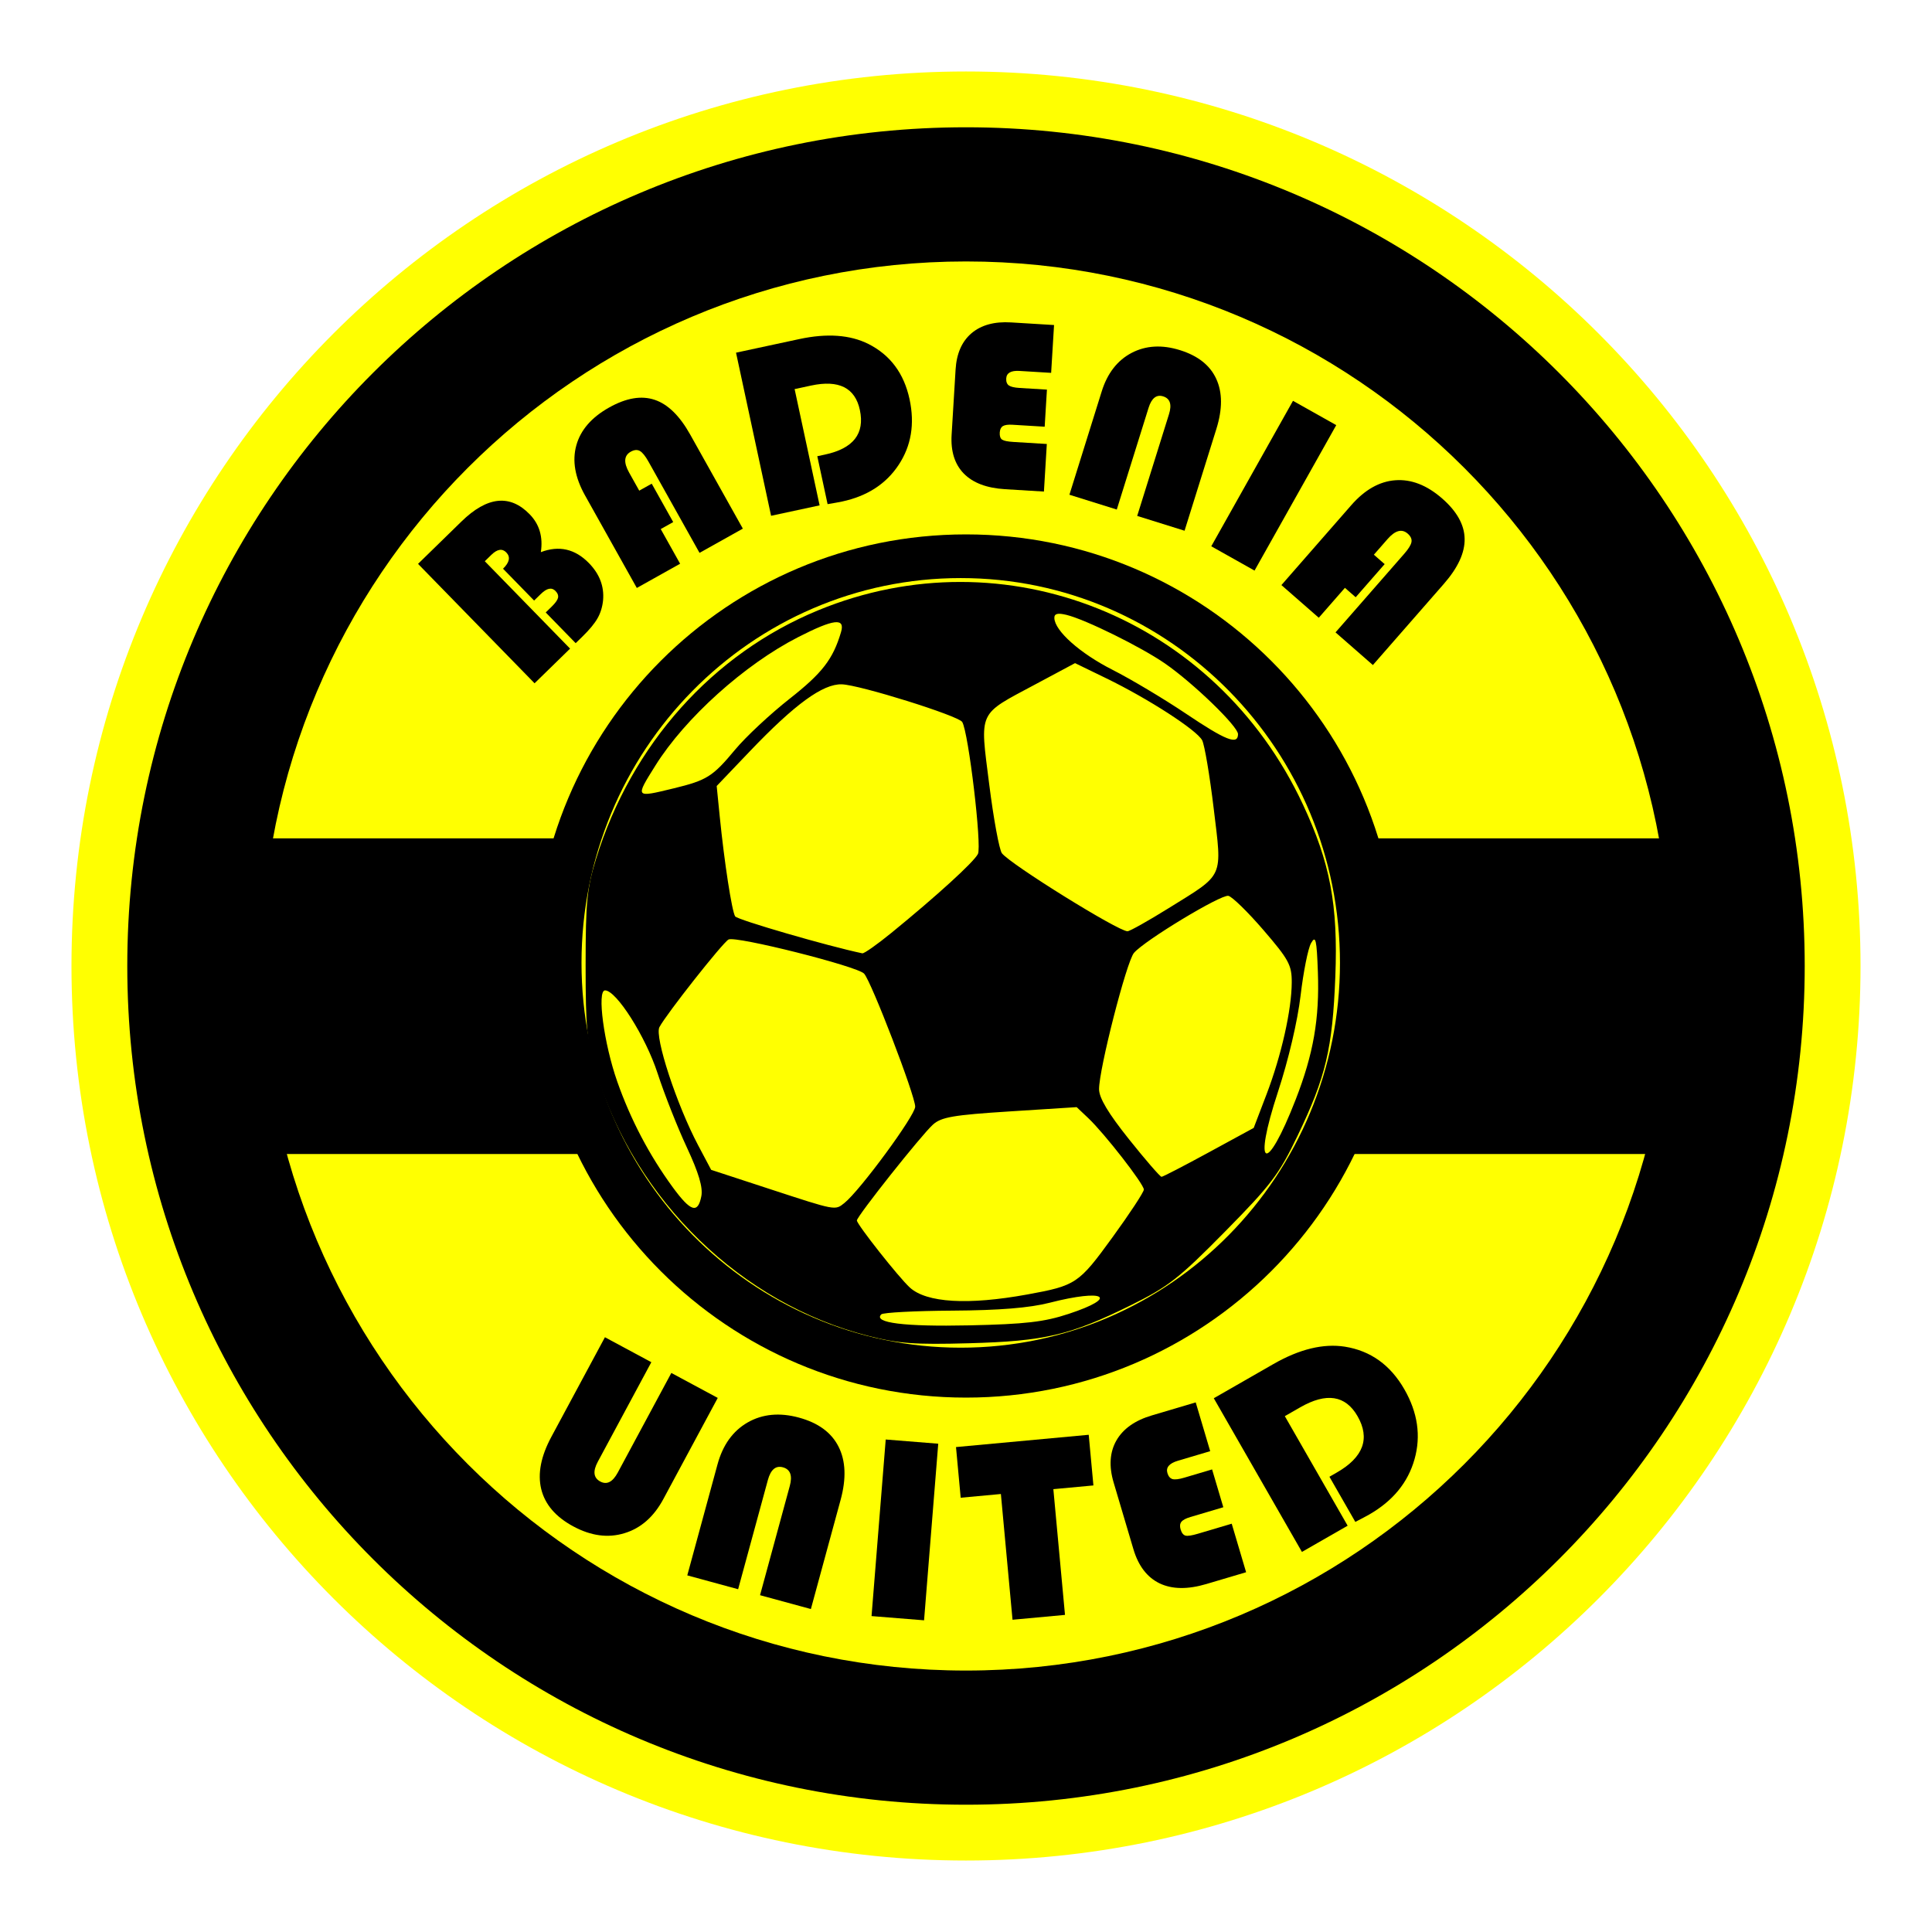
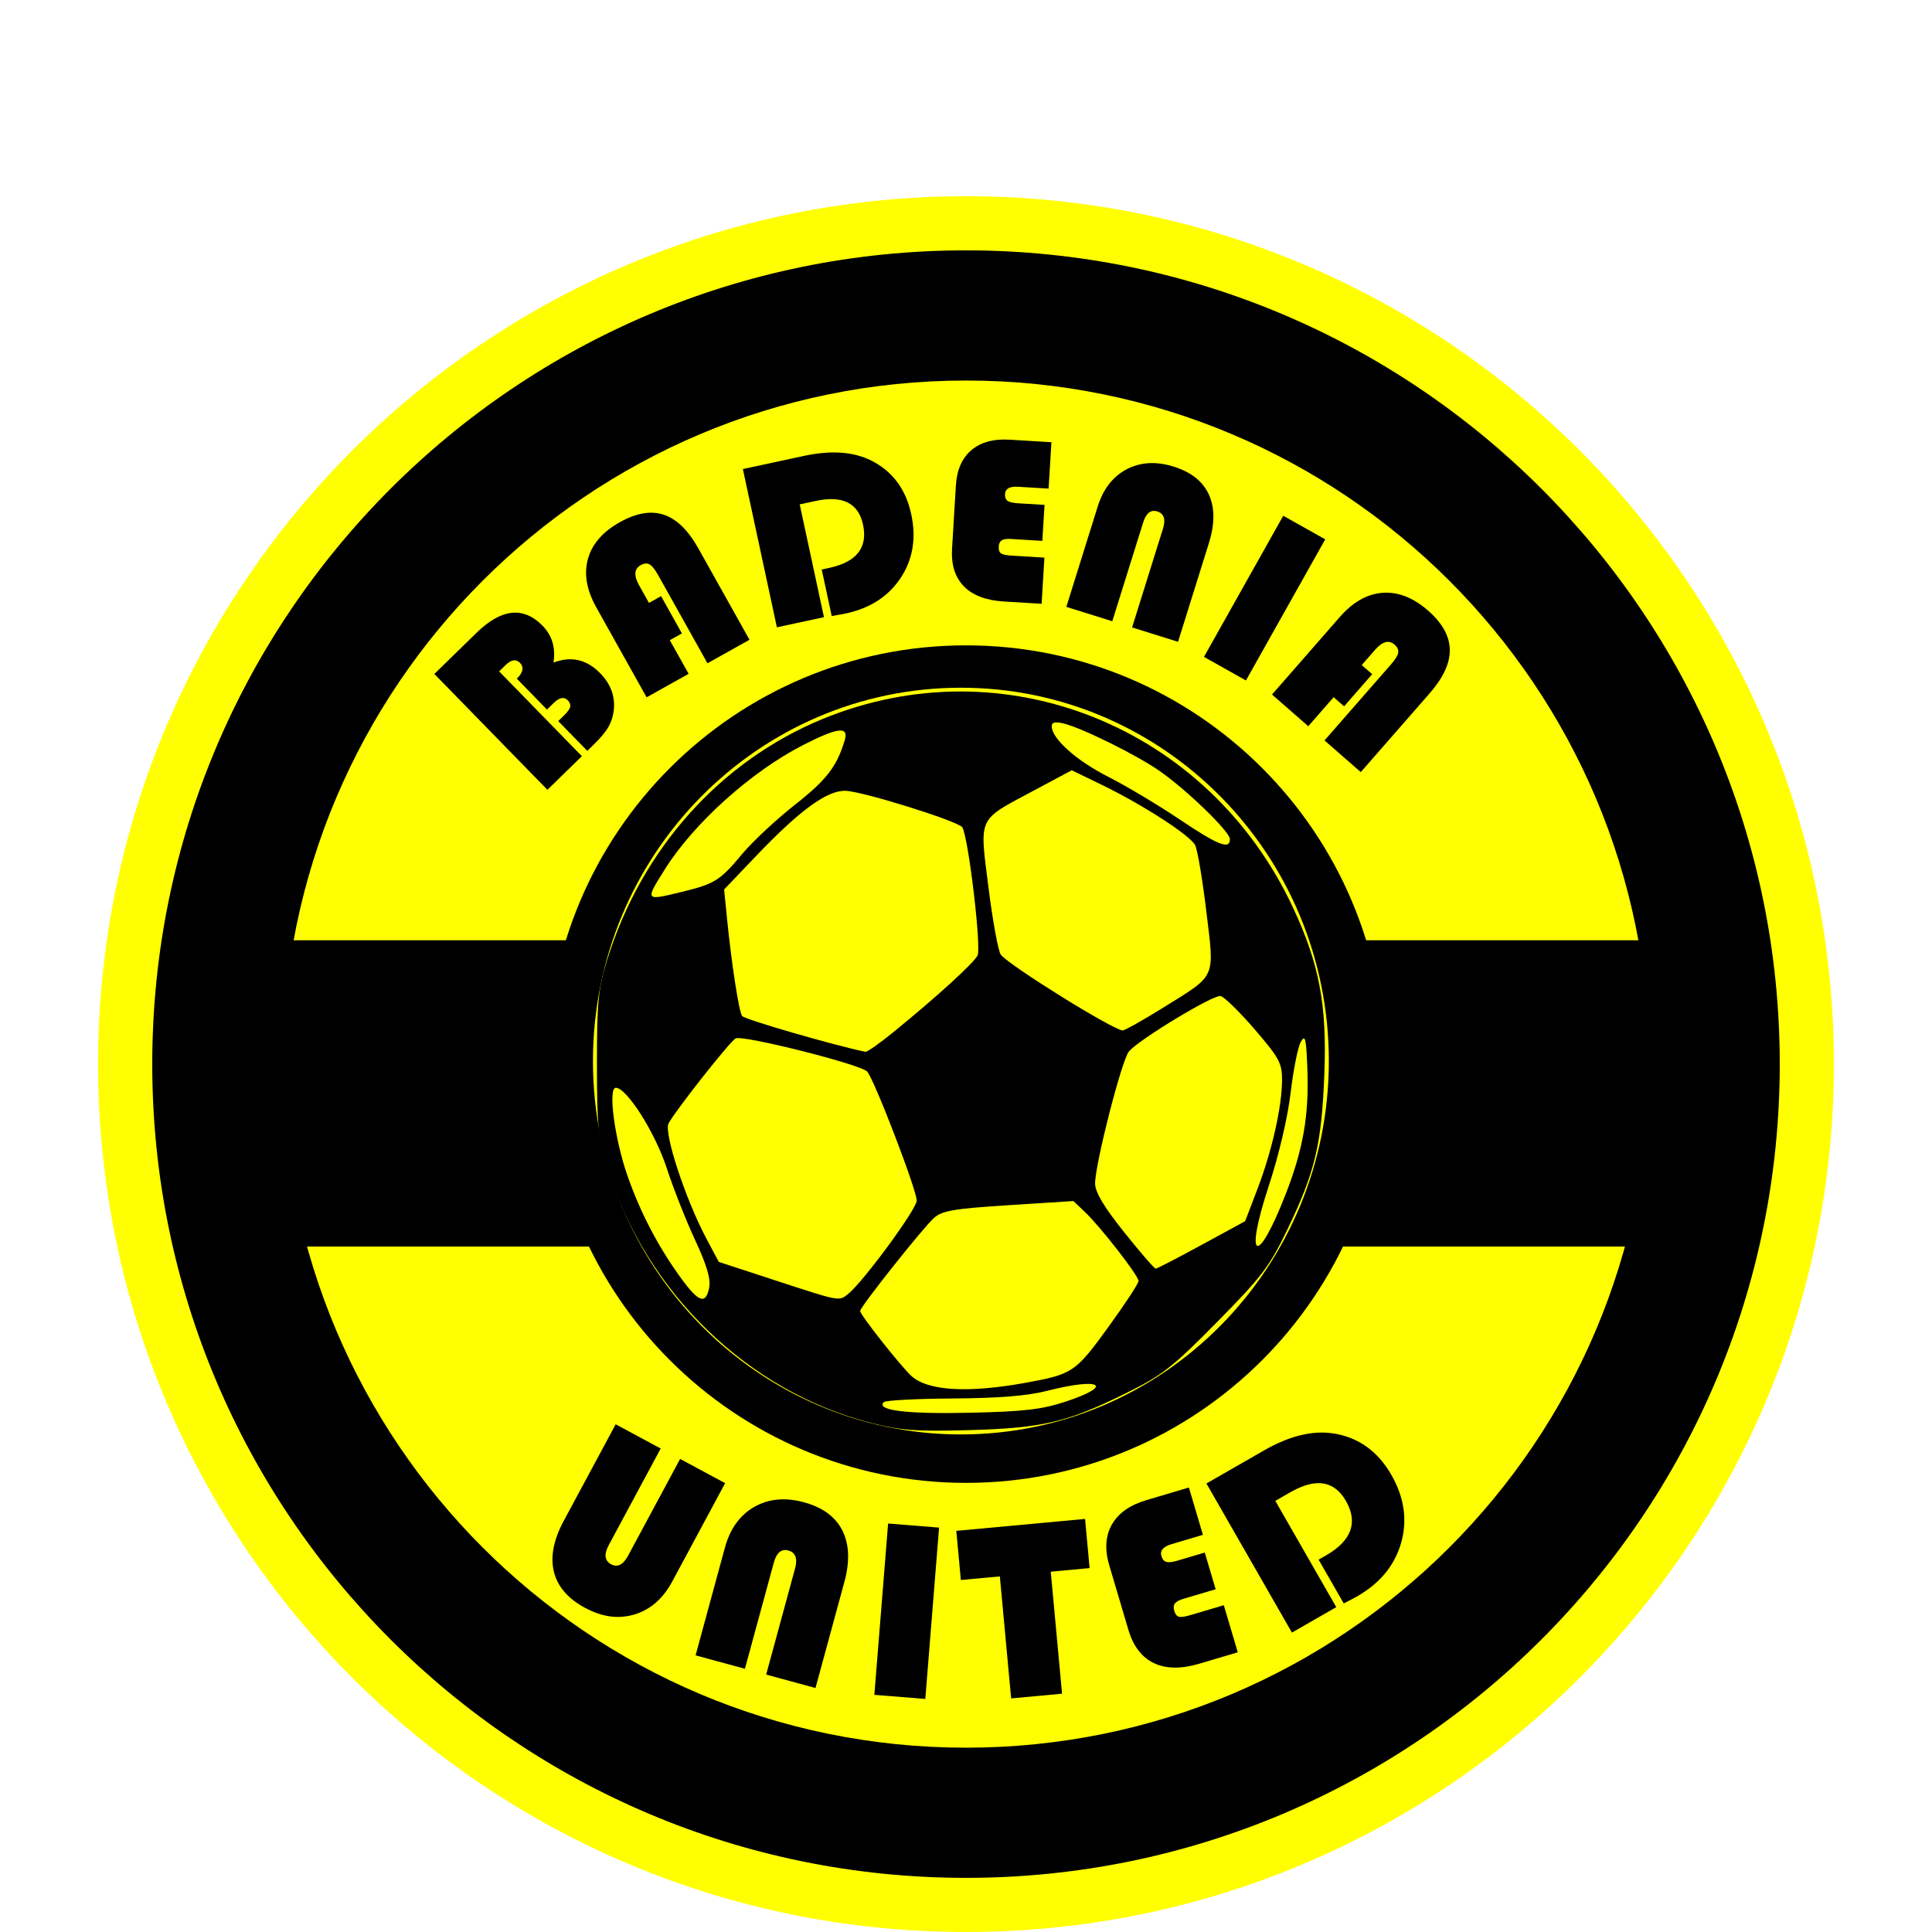
<svg xmlns="http://www.w3.org/2000/svg" version="1.1" id="svg2" width="256" height="256" viewBox="0 0 256 256">
  <defs id="defs6" />
-   <g id="g1038" transform="matrix(0.4929558,0,0,0.4929558,207.7628,134.5379)">
-     <g id="g978">
-       <circle style="opacity:1;fill:#000000;fill-opacity:1;fill-rule:evenodd;stroke:#ffff01;stroke-width:30;stroke-linecap:square;stroke-linejoin:round;stroke-miterlimit:4;stroke-dasharray:none;stroke-opacity:1;paint-order:stroke markers fill" id="path817" cx="-161.805" cy="-13.263" r="225.445" />
-       <circle style="opacity:1;fill:#ffff01;fill-opacity:1;fill-rule:evenodd;stroke:#f68121;stroke-width:0;stroke-linecap:square;stroke-linejoin:round;stroke-miterlimit:4;stroke-dasharray:none;stroke-opacity:1;paint-order:stroke markers fill" id="path817-9" cx="-161.805" cy="-13.263" r="189.382" />
-       <circle style="opacity:1;fill:#000000;fill-opacity:1;fill-rule:evenodd;stroke:#ffff01;stroke-width:15.438;stroke-linecap:square;stroke-linejoin:round;stroke-miterlimit:4;stroke-dasharray:none;stroke-opacity:1;paint-order:stroke markers fill" id="path817-7" cx="-161.805" cy="-13.263" r="116.014" />
-       <rect style="opacity:1;fill:#000000;fill-opacity:1;fill-rule:evenodd;stroke:none;stroke-width:9.233;stroke-linecap:square;stroke-linejoin:round;stroke-miterlimit:4;stroke-dasharray:none;stroke-opacity:1;paint-order:stroke markers fill" id="rect916" width="429.47" height="84.848" x="-374.988" y="-47.574" />
-       <g id="g914" transform="translate(383.2924,-160.4788)">
-         <ellipse ry="98.435" rx="96.935" cy="146.377" cx="-546.512" id="path904" style="opacity:1;fill:#ffff01;fill-opacity:1;fill-rule:evenodd;stroke:#ffff01;stroke-width:10;stroke-linecap:square;stroke-linejoin:round;stroke-miterlimit:4;stroke-dasharray:none;stroke-opacity:1;paint-order:stroke markers fill" />
-         <path id="path949" d="m -571.414,246.629 c -34.053,-8.737 -62.454,-36.261 -73.106,-70.849 -2.467,-8.012 -2.824,-11.639 -2.824,-28.73 0,-17.107 0.355,-20.706 2.825,-28.687 9.5,-30.688 31.315,-55.082 59.707,-66.767 50.175,-20.65 106.817,2.032 130.259,52.162 7.348,15.713 9.485,27.041 8.731,46.288 -0.762,19.452 -2.549,26.978 -10.175,42.851 -4.979,10.364 -7.081,13.137 -19.52,25.755 -12.439,12.618 -15.173,14.75 -25.39,19.801 -16.235,8.026 -22.956,9.601 -43.389,10.167 -14.654,0.406 -19.033,0.085 -27.118,-1.99 z m 53.935,-5.91 c 13.62,-4.499 9.699,-6.788 -5.122,-2.99 -5.416,1.388 -13.477,2.043 -26.112,2.121 -10.053,0.063 -18.674,0.515 -19.158,1.005 -2.247,2.276 6.193,3.334 23.576,2.957 15.214,-0.33 20.191,-0.904 26.817,-3.093 z m -11.148,-5.208 c 13.092,-2.388 13.83,-2.883 22.866,-15.316 4.659,-6.41 8.47,-12.209 8.47,-12.886 0,-1.484 -10.564,-15.065 -14.936,-19.201 l -3.122,-2.954 -17.995,1.149 c -15.218,0.972 -18.406,1.522 -20.661,3.565 -3.154,2.858 -20.423,24.63 -20.423,25.748 0,1.056 11.21,15.26 14.217,18.014 4.495,4.117 15.673,4.782 31.582,1.881 z m -87.609,-26.417 c 0.459,-2.357 -0.71,-6.285 -3.91,-13.143 -2.51,-5.379 -6.045,-14.333 -7.854,-19.896 -3.208,-9.865 -11.078,-22.282 -14.122,-22.282 -2.216,0 -0.303,14.314 3.273,24.487 3.602,10.247 8.596,19.765 14.896,28.389 4.843,6.63 6.782,7.245 7.716,2.445 z m 38.447,1.834 c 4.196,-3.343 19.032,-23.525 19.036,-25.897 0.005,-2.953 -11.777,-33.628 -13.738,-35.766 -1.816,-1.98 -34.584,-10.223 -36.443,-9.167 -1.651,0.937 -16.729,20.057 -18.572,23.55 -1.358,2.574 4.658,20.921 10.423,31.788 l 3.487,6.574 15.668,5.128 c 17.991,5.888 17.598,5.814 20.139,3.79 z m 97.975,-13.628 12.052,-6.563 3.44,-9.003 c 3.998,-10.465 6.754,-22.698 6.784,-30.11 0.019,-4.657 -0.783,-6.14 -7.601,-14.059 -4.192,-4.87 -8.439,-9.014 -9.439,-9.209 -2.025,-0.396 -22.533,12.003 -25.374,15.341 -2.001,2.351 -9.399,31.247 -9.38,36.636 0.007,2.355 2.478,6.482 8.067,13.48 4.43,5.547 8.357,10.078 8.726,10.069 0.369,-0.01 6.095,-2.971 12.723,-6.581 z m 23.335,-14.186 c 4.769,-12.262 6.42,-21.731 5.967,-34.232 -0.321,-8.862 -0.592,-10.011 -1.839,-7.805 -0.804,1.422 -2.067,7.749 -2.807,14.059 -0.802,6.847 -3.258,17.299 -6.09,25.923 -6.857,20.878 -3.171,22.467 4.768,2.054 z m -108.653,-44.817 c 12.225,-9.978 22.053,-18.936 23.236,-21.18 1.109,-2.101 -2.53,-32.724 -4.218,-35.494 -1.023,-1.679 -27.591,-9.984 -32.378,-10.122 -5.087,-0.146 -12.63,5.35 -24.721,18.013 l -8.9,9.321 0.823,8.213 c 1.236,12.323 3.257,25.419 4.141,26.826 0.58,0.923 24.801,7.964 34.183,9.936 0.471,0.099 3.997,-2.382 7.834,-5.515 z m 74.534,-6.641 c 15.074,-9.377 14.362,-7.794 12.075,-26.816 -1.064,-8.856 -2.458,-17.093 -3.097,-18.303 -1.443,-2.735 -14.47,-11.157 -25.708,-16.62 l -8.459,-4.112 -10.651,5.696 c -15.632,8.361 -14.944,6.868 -12.417,26.909 1.169,9.268 2.704,17.595 3.412,18.504 2.349,3.014 31.25,20.965 33.755,20.965 0.597,0 5.587,-2.8 11.089,-6.223 z M -623.76,99.487 c 9.019,-2.188 10.562,-3.157 16.604,-10.426 2.855,-3.435 9.457,-9.599 14.671,-13.699 8.757,-6.885 11.628,-10.606 13.787,-17.867 1.174,-3.949 -1.892,-3.597 -11.524,1.325 -14.408,7.362 -30.373,21.728 -38.382,34.539 -5.434,8.691 -5.48,8.633 4.845,6.128 z m 151.778,-14.603 c 0,-2.079 -12.023,-13.712 -19.592,-18.958 -6.412,-4.444 -21.436,-11.862 -26.508,-13.089 -2.387,-0.577 -3.301,-0.337 -3.265,0.859 0.101,3.43 6.881,9.464 15.619,13.901 4.972,2.525 13.841,7.818 19.71,11.762 10.783,7.247 14.036,8.528 14.036,5.525 z" style="fill:#000000;stroke-width:1.214" />
+   <g id="g859" transform="matrix(0.9702307,0,0,0.9702307,3.810471,16.81047)">
+     <g transform="matrix(0.4929558,0,0,0.4929558,207.7628,134.5379)" id="g1038">
+       <g id="g978">
+         <circle r="225.445" cy="-13.263" cx="-161.805" id="path817" style="opacity:1;fill:#000000;fill-opacity:1;fill-rule:evenodd;stroke:#ffff01;stroke-width:30;stroke-linecap:square;stroke-linejoin:round;stroke-miterlimit:4;stroke-dasharray:none;stroke-opacity:1;paint-order:stroke markers fill" />
+         <circle r="189.382" cy="-13.263" cx="-161.805" id="path817-9" style="opacity:1;fill:#ffff01;fill-opacity:1;fill-rule:evenodd;stroke:#f68121;stroke-width:0;stroke-linecap:square;stroke-linejoin:round;stroke-miterlimit:4;stroke-dasharray:none;stroke-opacity:1;paint-order:stroke markers fill" />
+         <circle r="116.014" cy="-13.263" cx="-161.805" id="path817-7" style="opacity:1;fill:#000000;fill-opacity:1;fill-rule:evenodd;stroke:#ffff01;stroke-width:15.438;stroke-linecap:square;stroke-linejoin:round;stroke-miterlimit:4;stroke-dasharray:none;stroke-opacity:1;paint-order:stroke markers fill" />
+         <rect y="-47.574" x="-374.988" height="84.848" width="429.47" id="rect916" style="opacity:1;fill:#000000;fill-opacity:1;fill-rule:evenodd;stroke:none;stroke-width:9.233;stroke-linecap:square;stroke-linejoin:round;stroke-miterlimit:4;stroke-dasharray:none;stroke-opacity:1;paint-order:stroke markers fill" />
+         <g transform="translate(383.2924,-160.4788)" id="g914">
+           <ellipse style="opacity:1;fill:#ffff01;fill-opacity:1;fill-rule:evenodd;stroke:#ffff01;stroke-width:10;stroke-linecap:square;stroke-linejoin:round;stroke-miterlimit:4;stroke-dasharray:none;stroke-opacity:1;paint-order:stroke markers fill" id="path904" cx="-546.512" cy="146.377" rx="96.935" ry="98.435" />
+           <path style="fill:#000000;stroke-width:1.214" d="m -571.414,246.629 c -34.053,-8.737 -62.454,-36.261 -73.106,-70.849 -2.467,-8.012 -2.824,-11.639 -2.824,-28.73 0,-17.107 0.355,-20.706 2.825,-28.687 9.5,-30.688 31.315,-55.082 59.707,-66.767 50.175,-20.65 106.817,2.032 130.259,52.162 7.348,15.713 9.485,27.041 8.731,46.288 -0.762,19.452 -2.549,26.978 -10.175,42.851 -4.979,10.364 -7.081,13.137 -19.52,25.755 -12.439,12.618 -15.173,14.75 -25.39,19.801 -16.235,8.026 -22.956,9.601 -43.389,10.167 -14.654,0.406 -19.033,0.085 -27.118,-1.99 z m 53.935,-5.91 c 13.62,-4.499 9.699,-6.788 -5.122,-2.99 -5.416,1.388 -13.477,2.043 -26.112,2.121 -10.053,0.063 -18.674,0.515 -19.158,1.005 -2.247,2.276 6.193,3.334 23.576,2.957 15.214,-0.33 20.191,-0.904 26.817,-3.093 z m -11.148,-5.208 c 13.092,-2.388 13.83,-2.883 22.866,-15.316 4.659,-6.41 8.47,-12.209 8.47,-12.886 0,-1.484 -10.564,-15.065 -14.936,-19.201 l -3.122,-2.954 -17.995,1.149 c -15.218,0.972 -18.406,1.522 -20.661,3.565 -3.154,2.858 -20.423,24.63 -20.423,25.748 0,1.056 11.21,15.26 14.217,18.014 4.495,4.117 15.673,4.782 31.582,1.881 z m -87.609,-26.417 c 0.459,-2.357 -0.71,-6.285 -3.91,-13.143 -2.51,-5.379 -6.045,-14.333 -7.854,-19.896 -3.208,-9.865 -11.078,-22.282 -14.122,-22.282 -2.216,0 -0.303,14.314 3.273,24.487 3.602,10.247 8.596,19.765 14.896,28.389 4.843,6.63 6.782,7.245 7.716,2.445 z m 38.447,1.834 c 4.196,-3.343 19.032,-23.525 19.036,-25.897 0.005,-2.953 -11.777,-33.628 -13.738,-35.766 -1.816,-1.98 -34.584,-10.223 -36.443,-9.167 -1.651,0.937 -16.729,20.057 -18.572,23.55 -1.358,2.574 4.658,20.921 10.423,31.788 l 3.487,6.574 15.668,5.128 c 17.991,5.888 17.598,5.814 20.139,3.79 z m 97.975,-13.628 12.052,-6.563 3.44,-9.003 c 3.998,-10.465 6.754,-22.698 6.784,-30.11 0.019,-4.657 -0.783,-6.14 -7.601,-14.059 -4.192,-4.87 -8.439,-9.014 -9.439,-9.209 -2.025,-0.396 -22.533,12.003 -25.374,15.341 -2.001,2.351 -9.399,31.247 -9.38,36.636 0.007,2.355 2.478,6.482 8.067,13.48 4.43,5.547 8.357,10.078 8.726,10.069 0.369,-0.01 6.095,-2.971 12.723,-6.581 z m 23.335,-14.186 c 4.769,-12.262 6.42,-21.731 5.967,-34.232 -0.321,-8.862 -0.592,-10.011 -1.839,-7.805 -0.804,1.422 -2.067,7.749 -2.807,14.059 -0.802,6.847 -3.258,17.299 -6.09,25.923 -6.857,20.878 -3.171,22.467 4.768,2.054 z m -108.653,-44.817 c 12.225,-9.978 22.053,-18.936 23.236,-21.18 1.109,-2.101 -2.53,-32.724 -4.218,-35.494 -1.023,-1.679 -27.591,-9.984 -32.378,-10.122 -5.087,-0.146 -12.63,5.35 -24.721,18.013 l -8.9,9.321 0.823,8.213 c 1.236,12.323 3.257,25.419 4.141,26.826 0.58,0.923 24.801,7.964 34.183,9.936 0.471,0.099 3.997,-2.382 7.834,-5.515 z m 74.534,-6.641 c 15.074,-9.377 14.362,-7.794 12.075,-26.816 -1.064,-8.856 -2.458,-17.093 -3.097,-18.303 -1.443,-2.735 -14.47,-11.157 -25.708,-16.62 l -8.459,-4.112 -10.651,5.696 c -15.632,8.361 -14.944,6.868 -12.417,26.909 1.169,9.268 2.704,17.595 3.412,18.504 2.349,3.014 31.25,20.965 33.755,20.965 0.597,0 5.587,-2.8 11.089,-6.223 z M -623.76,99.487 c 9.019,-2.188 10.562,-3.157 16.604,-10.426 2.855,-3.435 9.457,-9.599 14.671,-13.699 8.757,-6.885 11.628,-10.606 13.787,-17.867 1.174,-3.949 -1.892,-3.597 -11.524,1.325 -14.408,7.362 -30.373,21.728 -38.382,34.539 -5.434,8.691 -5.48,8.633 4.845,6.128 z m 151.778,-14.603 c 0,-2.079 -12.023,-13.712 -19.592,-18.958 -6.412,-4.444 -21.436,-11.862 -26.508,-13.089 -2.387,-0.577 -3.301,-0.337 -3.265,0.859 0.101,3.43 6.881,9.464 15.619,13.901 4.972,2.525 13.841,7.818 19.71,11.762 10.783,7.247 14.036,8.528 14.036,5.525 z" id="path949" />
+         </g>
      </g>
-     </g>
-     <g id="text929" style="font-style:normal;font-variant:normal;font-weight:normal;font-stretch:normal;font-size:85.333px;line-height:1.25;font-family:'Digital Dismay';-inkscape-font-specification:'Digital Dismay';letter-spacing:0px;word-spacing:0px;fill:#000000;fill-opacity:1;stroke:none" transform="matrix(-0.6179781,-0.4897244,0.4897244,-0.6179781,286.4741,323.628)" aria-label="BADENIA">
-       <path id="path987" style="font-style:normal;font-variant:normal;font-weight:normal;font-stretch:normal;font-family:'Bauhaus 93';-inkscape-font-specification:'Bauhaus 93, '" d="m 942.483,-26.821 -2.628,20.499 q -2.337,18.226 -16.678,16.387 -7.108,-0.911 -11.02,-7.756 -5.087,8.547 -15.171,7.254 -7.728,-0.991 -11.632,-6.911 -1.857,-2.885 -2.343,-5.971 -0.486,-3.087 0.16,-8.129 l 0.408,-3.182 14.506,1.86 -0.366,2.852 q -0.323,2.521 0.164,3.634 0.529,1.118 2.141,1.325 2.728,0.35 3.268,-3.866 l 0.413,-3.224 15.043,1.929 q -0.594,4.629 2.589,5.037 2.934,0.376 3.47,-3.798 l 0.397,-3.1 -41.287,-5.294 2.151,-16.779 z" />
-       <path id="path989" style="font-style:normal;font-variant:normal;font-weight:normal;font-stretch:normal;font-family:'Bauhaus 93';-inkscape-font-specification:'Bauhaus 93, '" d="m 897.029,44.08 -13.871,-5.71 1.856,-4.508 -12.522,-5.155 6.44,-15.643 33.444,13.768 q 9.709,3.997 12.892,11.48 3.205,7.538 -0.744,17.132 -3.807,9.247 -10.524,11.663 -6.679,2.432 -16.851,-1.755 l -33.983,-13.99 6.44,-15.643 32.943,13.562 q 3.082,1.269 4.578,1.029 1.496,-0.24 2.273,-2.128 1.507,-3.66 -3.964,-5.913 l -6.55,-2.697 z" />
-       <path id="path991" style="font-style:normal;font-variant:normal;font-weight:normal;font-stretch:normal;font-family:'Bauhaus 93';-inkscape-font-specification:'Bauhaus 93, '" d="m 878.877,99.607 -31.293,-25.775 10.755,-13.058 43.901,36.159 -14.013,17.014 q -9.219,11.192 -19.519,13.343 -12.277,2.519 -22.698,-6.064 -9.97,-8.212 -10.976,-19.836 -1.006,-11.624 7.339,-21.755 0.98,-1.19 3.334,-3.786 l 12.897,10.623 -1.722,2.091 q -9.404,11.417 0.148,19.285 8.973,7.391 18.218,-3.834 z" />
-       <path id="path993" style="font-style:normal;font-variant:normal;font-weight:normal;font-stretch:normal;font-family:'Bauhaus 93';-inkscape-font-specification:'Bauhaus 93, '" d="m 811.351,152.889 -7.25,-10.387 9.054,-6.32 q 1.845,-1.288 2.249,-2.383 0.37,-1.071 -0.536,-2.37 -1.025,-1.469 -2.145,-1.399 -1.096,0.104 -3.522,1.798 l -9.328,6.511 -9.301,-13.325 10.899,-7.608 q 7.688,-5.366 14.305,-4.548 6.641,0.852 11.483,7.788 l 12.759,18.279 q 4.674,6.697 3.423,13.058 -1.285,6.385 -8.255,11.25 l -12.061,8.418 -9.348,-13.393 8.849,-6.177 q 3.588,-2.504 1.966,-4.827 -0.954,-1.367 -2.19,-1.317 -1.212,0.084 -3.399,1.61 z" />
-       <path id="path995" style="font-style:normal;font-variant:normal;font-weight:normal;font-stretch:normal;font-family:'Bauhaus 93';-inkscape-font-specification:'Bauhaus 93, '" d="m 783.088,129.562 13.253,34.456 q 3.485,9.061 0.174,16.585 -3.35,7.539 -12.373,11.009 -8.983,3.455 -15.762,-0.009 -6.818,-3.449 -10.632,-13.366 l -13.043,-33.911 15.789,-6.073 13.043,33.911 q 1.87,4.861 5.331,3.53 3.344,-1.286 1.475,-6.148 L 767.299,135.635 Z" />
-       <path id="path997" style="font-style:normal;font-variant:normal;font-weight:normal;font-stretch:normal;font-family:'Bauhaus 93';-inkscape-font-specification:'Bauhaus 93, '" d="m 726.533,204.657 -8.963,-56.164 16.705,-2.666 8.963,56.164 z" />
-       <path id="path999" style="font-style:normal;font-variant:normal;font-weight:normal;font-stretch:normal;font-family:'Bauhaus 93';-inkscape-font-specification:'Bauhaus 93, '" d="m 684.175,177.769 0.724,-14.983 4.869,0.235 0.654,-13.526 16.897,0.816 -1.745,36.125 q -0.507,10.488 -6.488,15.997 -6.025,5.549 -16.388,5.048 -9.988,-0.483 -14.519,-5.999 -4.533,-5.475 -4.002,-16.462 l 1.774,-36.707 16.897,0.816 -1.719,35.583 q -0.161,3.329 0.568,4.658 0.728,1.328 2.768,1.427 3.954,0.191 4.239,-5.719 l 0.342,-7.075 z" />
-     </g>
-     <g id="text929-6" style="font-style:normal;font-variant:normal;font-weight:normal;font-stretch:normal;font-size:85.333px;line-height:1.25;font-family:'Digital Dismay';-inkscape-font-specification:'Digital Dismay';letter-spacing:0px;word-spacing:0px;fill:#000000;fill-opacity:1;stroke:none" transform="matrix(-0.6436543,0.9646661,-0.9646661,-0.6436543,340.9512,-794.7323)" aria-label="UNITED">
-       <path id="path1002" style="font-style:normal;font-variant:normal;font-weight:normal;font-stretch:normal;font-size:61.609px;font-family:'Bauhaus 93';-inkscape-font-specification:'Bauhaus 93, ';letter-spacing:6.601px;word-spacing:11.552px" d="m 916.373,-21.086 26.503,-2.525 q 7.008,-0.668 11.6,3.126 4.589,3.763 5.251,10.711 0.659,6.918 -3.063,10.989 -3.725,4.041 -11.361,4.769 l -26.114,2.487 -1.158,-12.158 26.084,-2.485 q 3.743,-0.357 3.489,-3.022 -0.245,-2.575 -3.989,-2.219 l -26.084,2.485 z" />
-       <path id="path1004" style="font-style:normal;font-variant:normal;font-weight:normal;font-stretch:normal;font-size:61.609px;font-family:'Bauhaus 93';-inkscape-font-specification:'Bauhaus 93, ';letter-spacing:6.601px;word-spacing:11.552px" d="m 954.509,-38.043 -25.279,8.447 q -6.648,2.221 -11.968,-0.41 -5.329,-2.66 -7.541,-9.279 -2.202,-6.591 0.515,-11.368 2.708,-4.806 9.983,-7.237 l 24.88,-8.314 3.871,11.584 -24.88,8.314 q -3.566,1.192 -2.718,3.731 0.82,2.454 4.386,1.262 l 24.88,-8.314 z" />
-       <path id="path1006" style="font-style:normal;font-variant:normal;font-weight:normal;font-stretch:normal;font-size:61.609px;font-family:'Bauhaus 93';-inkscape-font-specification:'Bauhaus 93, ';letter-spacing:6.601px;word-spacing:11.552px" d="m 896.839,-69.492 35.871,-19.984 5.944,10.669 -35.871,19.984 z" />
-       <path id="path1008" style="font-style:normal;font-variant:normal;font-weight:normal;font-stretch:normal;font-size:61.609px;font-family:'Bauhaus 93';-inkscape-font-specification:'Bauhaus 93, ';letter-spacing:6.601px;word-spacing:11.552px" d="m 890.79,-97.531 22.747,-18.421 7.686,9.492 -22.747,18.421 5.888,7.271 -9.164,7.421 -19.443,-24.009 9.164,-7.421 z" />
-       <path id="path1010" style="font-style:normal;font-variant:normal;font-weight:normal;font-stretch:normal;font-size:61.609px;font-family:'Bauhaus 93';-inkscape-font-specification:'Bauhaus 93, ';letter-spacing:6.601px;word-spacing:11.552px" d="m 866.565,-125.599 5.849,-7.03 6.128,5.099 q 1.249,1.039 2.088,1.112 0.817,0.053 1.548,-0.825 0.827,-0.994 0.565,-1.761 -0.282,-0.743 -1.924,-2.109 l -6.313,-5.253 7.504,-9.018 7.377,6.138 q 5.203,4.329 5.896,9.093 0.674,4.787 -3.232,9.481 l -10.294,12.371 q -3.771,4.532 -8.439,4.875 -4.691,0.323 -9.408,-3.602 l -8.163,-6.792 7.543,-9.065 5.989,4.984 q 2.428,2.02 3.736,0.448 0.77,-0.925 0.499,-1.776 -0.289,-0.828 -1.769,-2.059 z" />
-       <path id="path1012" style="font-style:normal;font-variant:normal;font-weight:normal;font-stretch:normal;font-size:61.609px;font-family:'Bauhaus 93';-inkscape-font-specification:'Bauhaus 93, ';letter-spacing:6.601px;word-spacing:11.552px" d="m 846.939,-132.769 13.04,-26.205 10.935,5.441 -18.293,36.763 -14.247,-7.089 q -9.372,-4.664 -12.561,-11.559 -3.769,-8.226 0.573,-16.952 4.155,-8.349 12.168,-10.947 8.013,-2.598 16.497,1.623 0.997,0.496 3.205,1.729 l -5.374,10.8 -1.751,-0.871 q -9.561,-4.758 -13.541,3.241 -3.739,7.514 5.66,12.191 z" />
+       <g aria-label="BADENIA" transform="matrix(-0.6179781,-0.4897244,0.4897244,-0.6179781,286.4741,323.628)" style="font-style:normal;font-variant:normal;font-weight:normal;font-stretch:normal;font-size:85.333px;line-height:1.25;font-family:'Digital Dismay';-inkscape-font-specification:'Digital Dismay';letter-spacing:0px;word-spacing:0px;fill:#000000;fill-opacity:1;stroke:none" id="text929">
+         <path d="m 942.483,-26.821 -2.628,20.499 q -2.337,18.226 -16.678,16.387 -7.108,-0.911 -11.02,-7.756 -5.087,8.547 -15.171,7.254 -7.728,-0.991 -11.632,-6.911 -1.857,-2.885 -2.343,-5.971 -0.486,-3.087 0.16,-8.129 l 0.408,-3.182 14.506,1.86 -0.366,2.852 q -0.323,2.521 0.164,3.634 0.529,1.118 2.141,1.325 2.728,0.35 3.268,-3.866 l 0.413,-3.224 15.043,1.929 q -0.594,4.629 2.589,5.037 2.934,0.376 3.47,-3.798 l 0.397,-3.1 -41.287,-5.294 2.151,-16.779 z" style="font-style:normal;font-variant:normal;font-weight:normal;font-stretch:normal;font-family:'Bauhaus 93';-inkscape-font-specification:'Bauhaus 93, '" id="path987" />
+         <path d="m 897.029,44.08 -13.871,-5.71 1.856,-4.508 -12.522,-5.155 6.44,-15.643 33.444,13.768 q 9.709,3.997 12.892,11.48 3.205,7.538 -0.744,17.132 -3.807,9.247 -10.524,11.663 -6.679,2.432 -16.851,-1.755 l -33.983,-13.99 6.44,-15.643 32.943,13.562 q 3.082,1.269 4.578,1.029 1.496,-0.24 2.273,-2.128 1.507,-3.66 -3.964,-5.913 l -6.55,-2.697 z" style="font-style:normal;font-variant:normal;font-weight:normal;font-stretch:normal;font-family:'Bauhaus 93';-inkscape-font-specification:'Bauhaus 93, '" id="path989" />
+         <path d="m 878.877,99.607 -31.293,-25.775 10.755,-13.058 43.901,36.159 -14.013,17.014 q -9.219,11.192 -19.519,13.343 -12.277,2.519 -22.698,-6.064 -9.97,-8.212 -10.976,-19.836 -1.006,-11.624 7.339,-21.755 0.98,-1.19 3.334,-3.786 l 12.897,10.623 -1.722,2.091 q -9.404,11.417 0.148,19.285 8.973,7.391 18.218,-3.834 z" style="font-style:normal;font-variant:normal;font-weight:normal;font-stretch:normal;font-family:'Bauhaus 93';-inkscape-font-specification:'Bauhaus 93, '" id="path991" />
+         <path d="m 811.351,152.889 -7.25,-10.387 9.054,-6.32 q 1.845,-1.288 2.249,-2.383 0.37,-1.071 -0.536,-2.37 -1.025,-1.469 -2.145,-1.399 -1.096,0.104 -3.522,1.798 l -9.328,6.511 -9.301,-13.325 10.899,-7.608 q 7.688,-5.366 14.305,-4.548 6.641,0.852 11.483,7.788 l 12.759,18.279 q 4.674,6.697 3.423,13.058 -1.285,6.385 -8.255,11.25 l -12.061,8.418 -9.348,-13.393 8.849,-6.177 q 3.588,-2.504 1.966,-4.827 -0.954,-1.367 -2.19,-1.317 -1.212,0.084 -3.399,1.61 z" style="font-style:normal;font-variant:normal;font-weight:normal;font-stretch:normal;font-family:'Bauhaus 93';-inkscape-font-specification:'Bauhaus 93, '" id="path993" />
+         <path d="m 783.088,129.562 13.253,34.456 q 3.485,9.061 0.174,16.585 -3.35,7.539 -12.373,11.009 -8.983,3.455 -15.762,-0.009 -6.818,-3.449 -10.632,-13.366 l -13.043,-33.911 15.789,-6.073 13.043,33.911 q 1.87,4.861 5.331,3.53 3.344,-1.286 1.475,-6.148 L 767.299,135.635 Z" style="font-style:normal;font-variant:normal;font-weight:normal;font-stretch:normal;font-family:'Bauhaus 93';-inkscape-font-specification:'Bauhaus 93, '" id="path995" />
+         <path d="m 726.533,204.657 -8.963,-56.164 16.705,-2.666 8.963,56.164 z" style="font-style:normal;font-variant:normal;font-weight:normal;font-stretch:normal;font-family:'Bauhaus 93';-inkscape-font-specification:'Bauhaus 93, '" id="path997" />
+         <path d="m 684.175,177.769 0.724,-14.983 4.869,0.235 0.654,-13.526 16.897,0.816 -1.745,36.125 q -0.507,10.488 -6.488,15.997 -6.025,5.549 -16.388,5.048 -9.988,-0.483 -14.519,-5.999 -4.533,-5.475 -4.002,-16.462 l 1.774,-36.707 16.897,0.816 -1.719,35.583 q -0.161,3.329 0.568,4.658 0.728,1.328 2.768,1.427 3.954,0.191 4.239,-5.719 l 0.342,-7.075 z" style="font-style:normal;font-variant:normal;font-weight:normal;font-stretch:normal;font-family:'Bauhaus 93';-inkscape-font-specification:'Bauhaus 93, '" id="path999" />
+       </g>
+       <g aria-label="UNITED" transform="matrix(-0.6436543,0.9646661,-0.9646661,-0.6436543,340.9512,-794.7323)" style="font-style:normal;font-variant:normal;font-weight:normal;font-stretch:normal;font-size:85.333px;line-height:1.25;font-family:'Digital Dismay';-inkscape-font-specification:'Digital Dismay';letter-spacing:0px;word-spacing:0px;fill:#000000;fill-opacity:1;stroke:none" id="text929-6">
+         <path d="m 916.373,-21.086 26.503,-2.525 q 7.008,-0.668 11.6,3.126 4.589,3.763 5.251,10.711 0.659,6.918 -3.063,10.989 -3.725,4.041 -11.361,4.769 l -26.114,2.487 -1.158,-12.158 26.084,-2.485 q 3.743,-0.357 3.489,-3.022 -0.245,-2.575 -3.989,-2.219 l -26.084,2.485 z" style="font-style:normal;font-variant:normal;font-weight:normal;font-stretch:normal;font-size:61.609px;font-family:'Bauhaus 93';-inkscape-font-specification:'Bauhaus 93, ';letter-spacing:6.601px;word-spacing:11.552px" id="path1002" />
+         <path d="m 954.509,-38.043 -25.279,8.447 q -6.648,2.221 -11.968,-0.41 -5.329,-2.66 -7.541,-9.279 -2.202,-6.591 0.515,-11.368 2.708,-4.806 9.983,-7.237 l 24.88,-8.314 3.871,11.584 -24.88,8.314 q -3.566,1.192 -2.718,3.731 0.82,2.454 4.386,1.262 l 24.88,-8.314 z" style="font-style:normal;font-variant:normal;font-weight:normal;font-stretch:normal;font-size:61.609px;font-family:'Bauhaus 93';-inkscape-font-specification:'Bauhaus 93, ';letter-spacing:6.601px;word-spacing:11.552px" id="path1004" />
+         <path d="m 896.839,-69.492 35.871,-19.984 5.944,10.669 -35.871,19.984 z" style="font-style:normal;font-variant:normal;font-weight:normal;font-stretch:normal;font-size:61.609px;font-family:'Bauhaus 93';-inkscape-font-specification:'Bauhaus 93, ';letter-spacing:6.601px;word-spacing:11.552px" id="path1006" />
+         <path d="m 890.79,-97.531 22.747,-18.421 7.686,9.492 -22.747,18.421 5.888,7.271 -9.164,7.421 -19.443,-24.009 9.164,-7.421 z" style="font-style:normal;font-variant:normal;font-weight:normal;font-stretch:normal;font-size:61.609px;font-family:'Bauhaus 93';-inkscape-font-specification:'Bauhaus 93, ';letter-spacing:6.601px;word-spacing:11.552px" id="path1008" />
+         <path d="m 866.565,-125.599 5.849,-7.03 6.128,5.099 q 1.249,1.039 2.088,1.112 0.817,0.053 1.548,-0.825 0.827,-0.994 0.565,-1.761 -0.282,-0.743 -1.924,-2.109 l -6.313,-5.253 7.504,-9.018 7.377,6.138 q 5.203,4.329 5.896,9.093 0.674,4.787 -3.232,9.481 l -10.294,12.371 q -3.771,4.532 -8.439,4.875 -4.691,0.323 -9.408,-3.602 l -8.163,-6.792 7.543,-9.065 5.989,4.984 q 2.428,2.02 3.736,0.448 0.77,-0.925 0.499,-1.776 -0.289,-0.828 -1.769,-2.059 z" style="font-style:normal;font-variant:normal;font-weight:normal;font-stretch:normal;font-size:61.609px;font-family:'Bauhaus 93';-inkscape-font-specification:'Bauhaus 93, ';letter-spacing:6.601px;word-spacing:11.552px" id="path1010" />
+         <path d="m 846.939,-132.769 13.04,-26.205 10.935,5.441 -18.293,36.763 -14.247,-7.089 q -9.372,-4.664 -12.561,-11.559 -3.769,-8.226 0.573,-16.952 4.155,-8.349 12.168,-10.947 8.013,-2.598 16.497,1.623 0.997,0.496 3.205,1.729 l -5.374,10.8 -1.751,-0.871 q -9.561,-4.758 -13.541,3.241 -3.739,7.514 5.66,12.191 z" style="font-style:normal;font-variant:normal;font-weight:normal;font-stretch:normal;font-size:61.609px;font-family:'Bauhaus 93';-inkscape-font-specification:'Bauhaus 93, ';letter-spacing:6.601px;word-spacing:11.552px" id="path1012" />
+       </g>
    </g>
  </g>
</svg>
